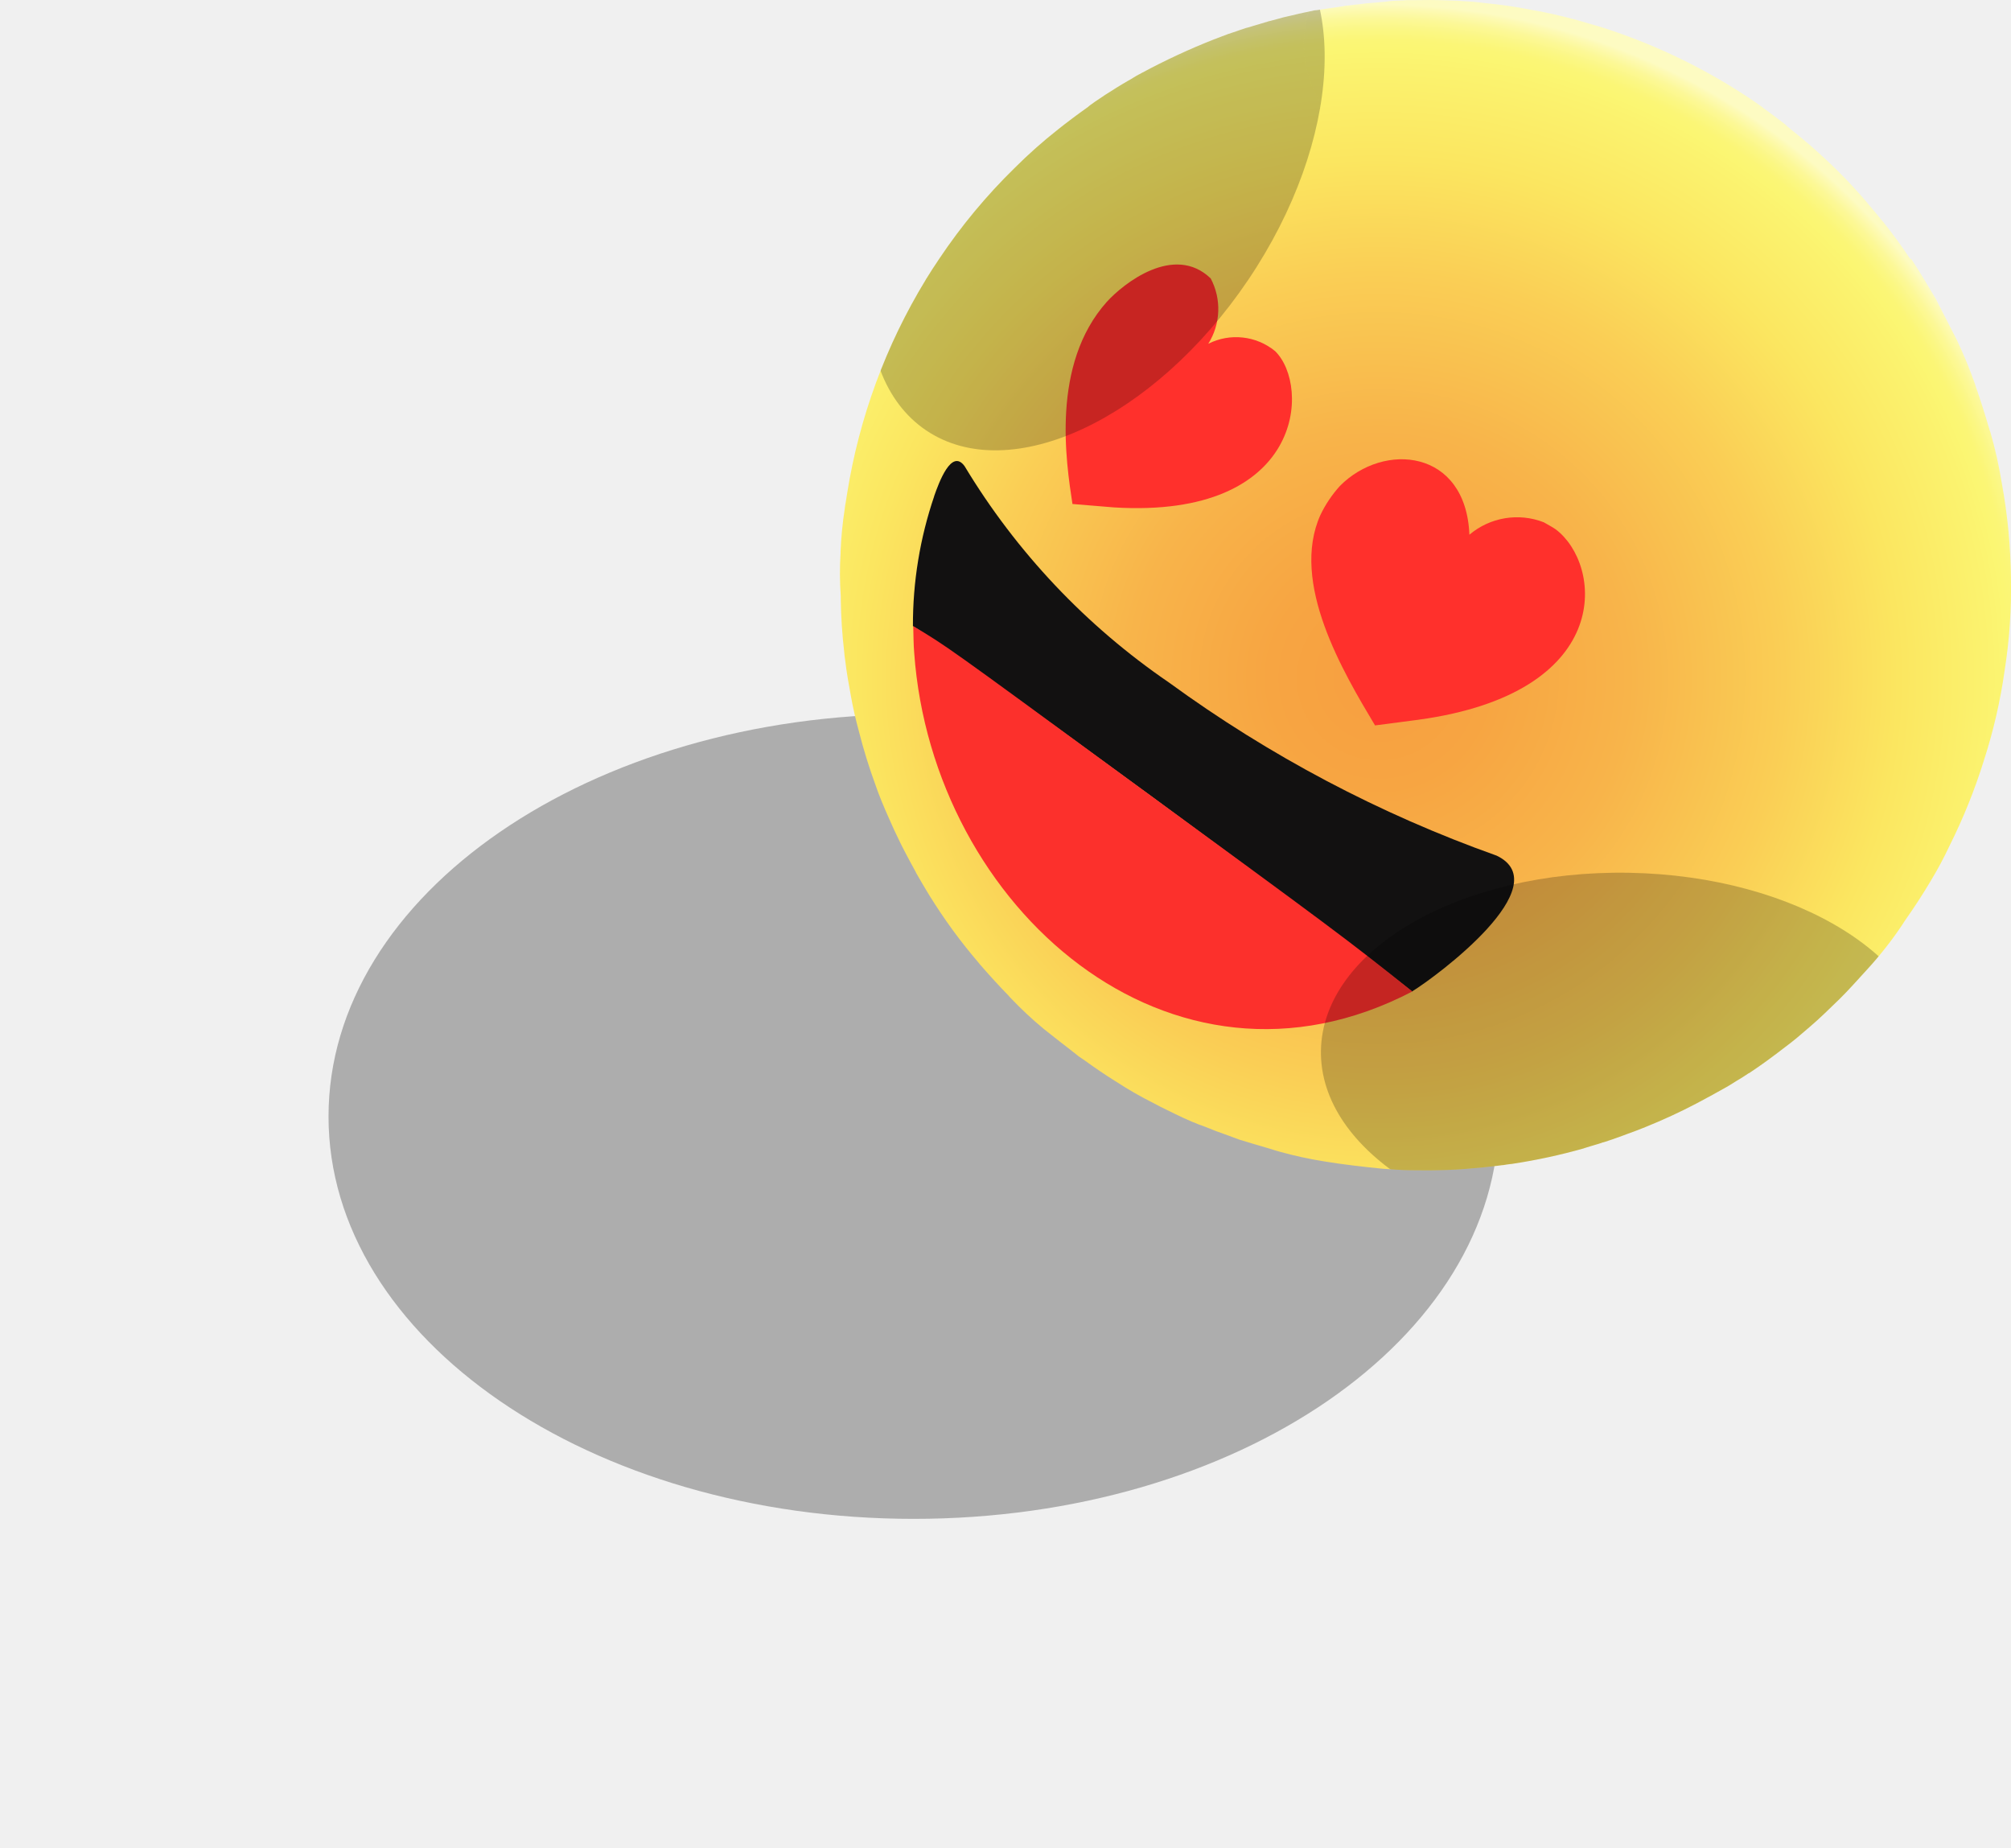
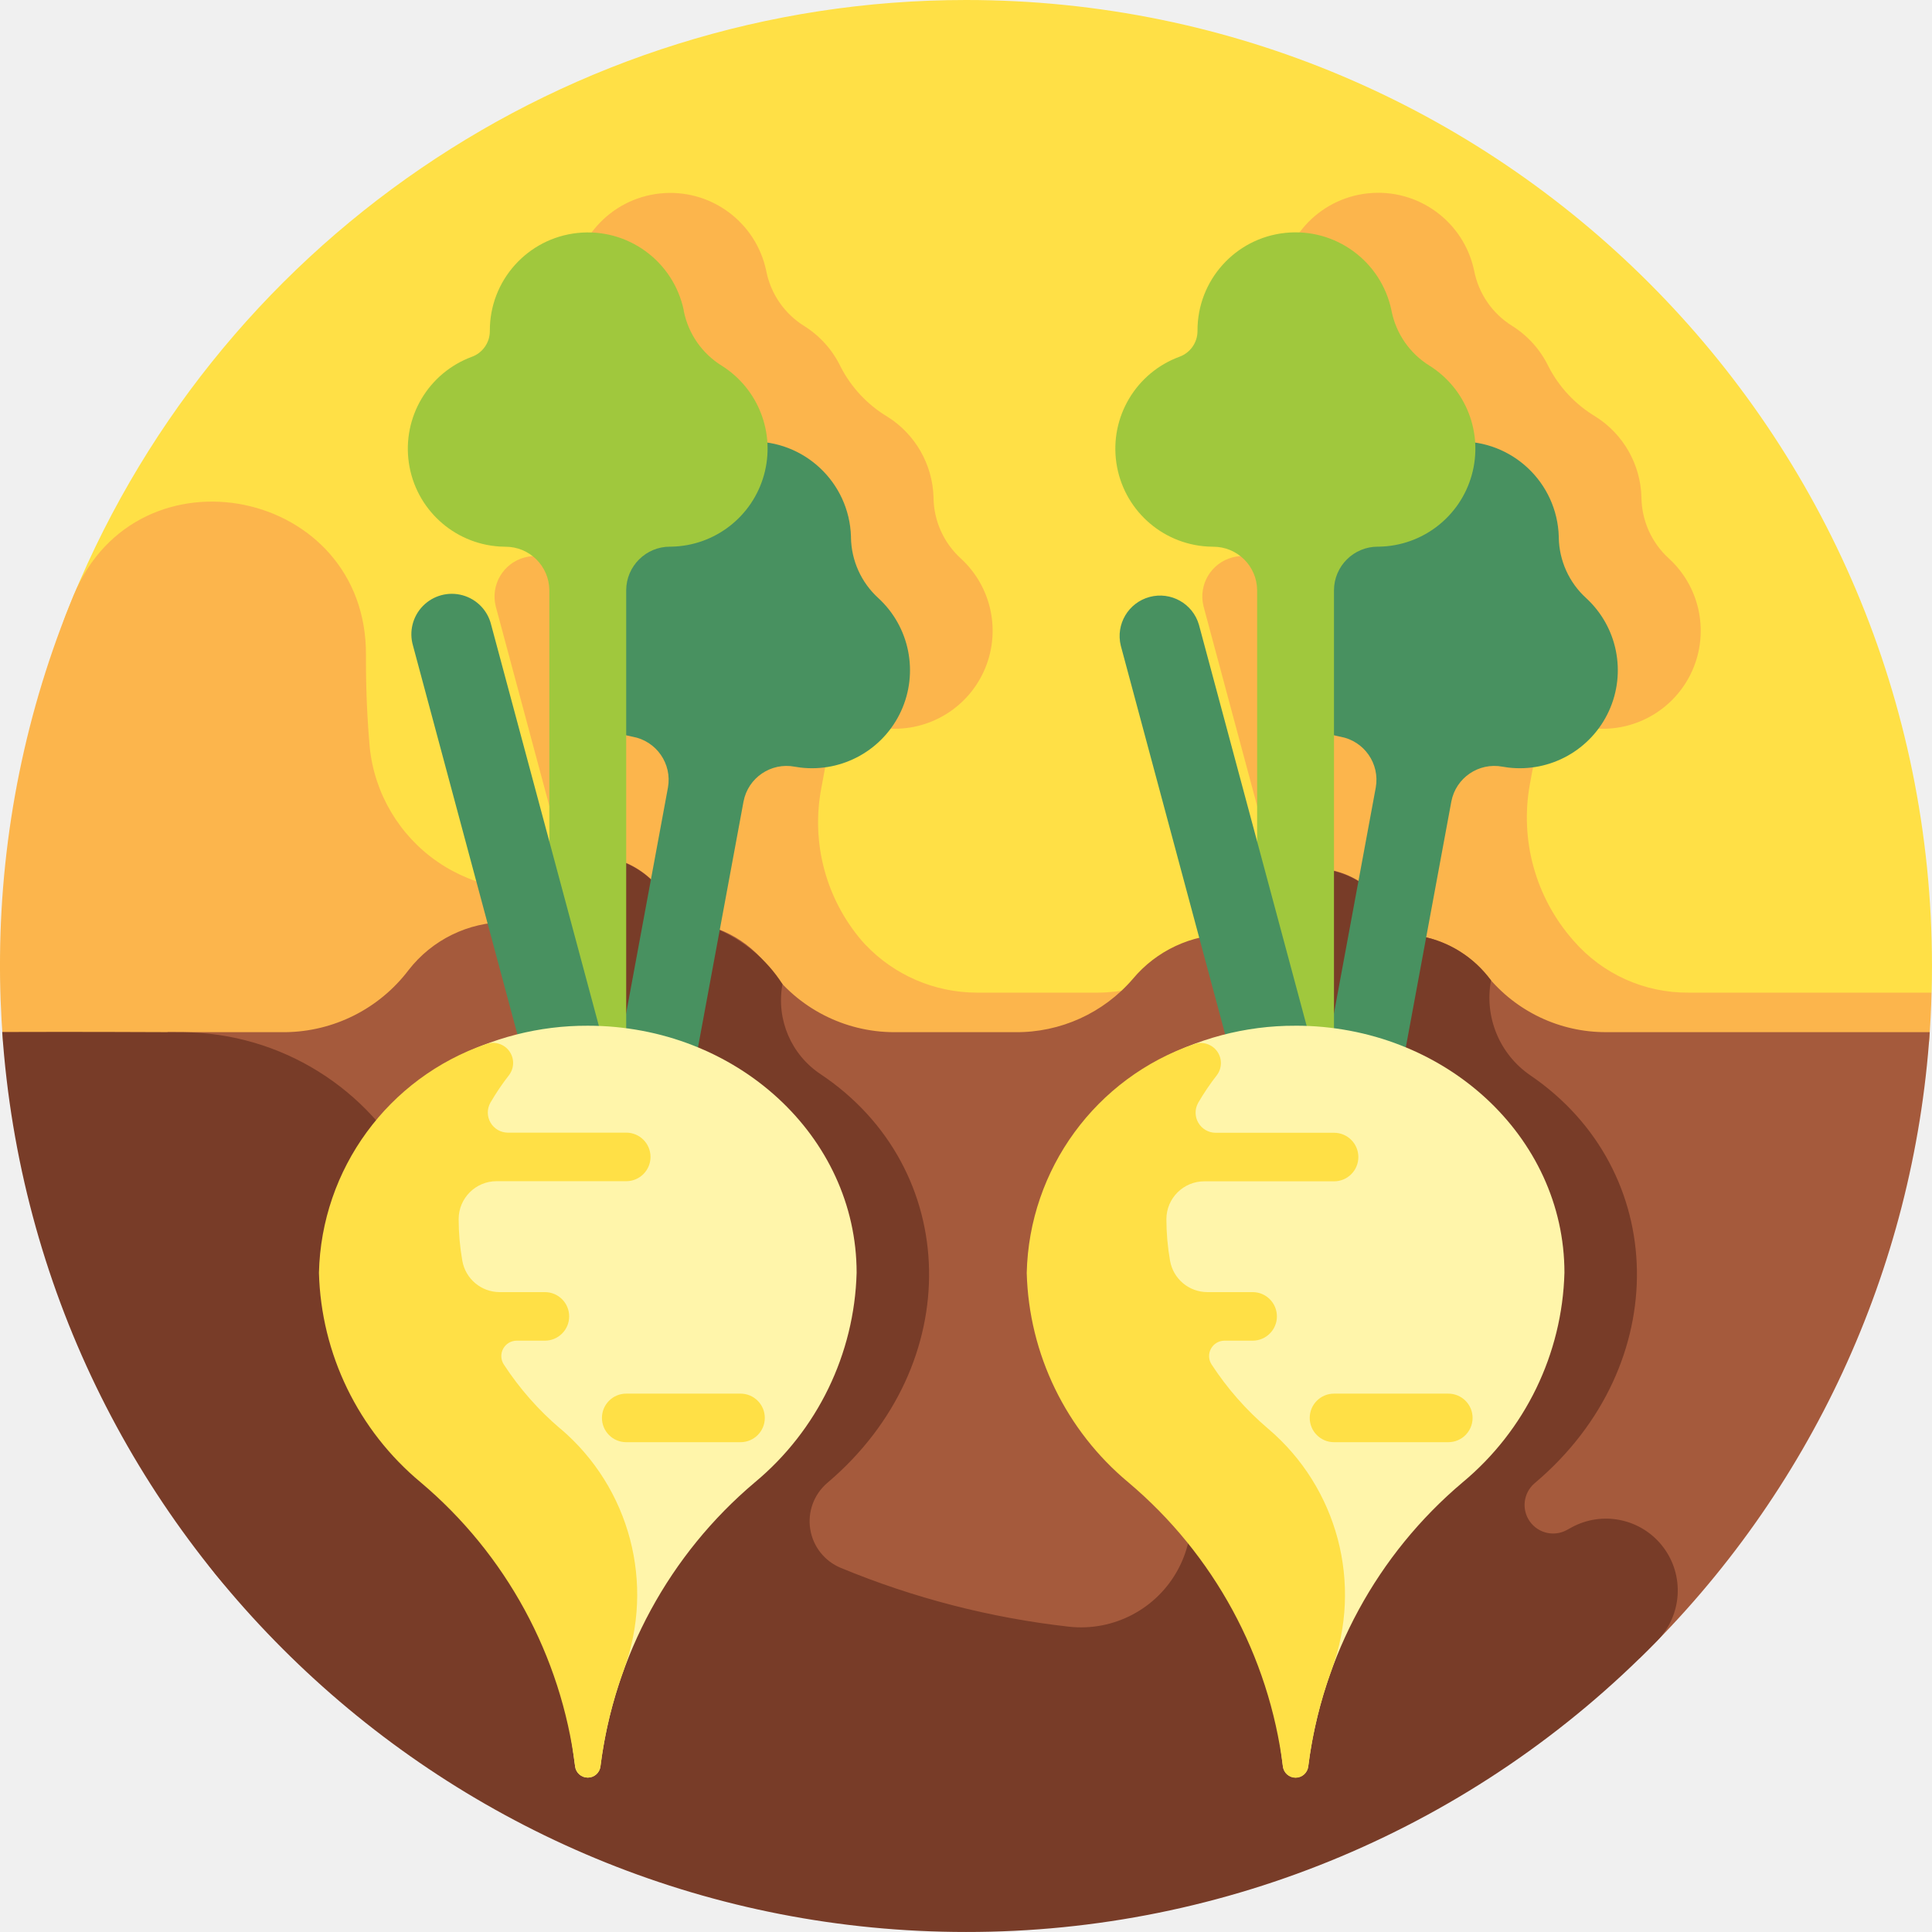
- <svg xmlns="http://www.w3.org/2000/svg" xmlns:xlink="http://www.w3.org/1999/xlink" width="82.478" height="75.758" viewBox="0 0 82.478 75.758">
-   <defs>
-     <radialGradient id="radial-gradient" cx="0.471" cy="0.58" r="0.575" gradientTransform="matrix(-0.999, -0.004, -0.004, 1, 0.933, 0.001)" gradientUnits="objectBoundingBox">
-       <stop offset="0" stop-color="#f79f40" />
-       <stop offset="0.163" stop-color="#f7a542" />
-       <stop offset="0.371" stop-color="#f8b44a" />
-       <stop offset="0.601" stop-color="#face55" />
-       <stop offset="0.771" stop-color="#fbe660" />
-       <stop offset="0.91" stop-color="#fbf36f" />
-       <stop offset="0.932" stop-color="#fbf672" />
-       <stop offset="0.947" stop-color="#fbf676" />
-       <stop offset="0.962" stop-color="#fbf783" />
-       <stop offset="0.978" stop-color="#fcf897" />
-       <stop offset="0.994" stop-color="#fdfab4" />
-       <stop offset="1" stop-color="#fdfbc2" />
-     </radialGradient>
-     <clipPath id="clip-path">
-       <path id="Trazado_116496" data-name="Trazado 116496" d="M52.65,29.84v-.06c0-.11-.03-.77-.15-1.75-.01-.09-.02-.17-.03-.26-.02-.12-.04-.25-.06-.38a23.894,23.894,0,0,0-3.15-8.77c0-.01-.01-.01-.01-.02-.17-.29-.35-.57-.54-.85h0a23.353,23.353,0,0,0-3.06-3.74,20.449,20.449,0,0,0-1.77-1.6c-.39-.32-.78-.62-1.19-.91a.265.265,0,0,1-.06-.05l-.05-.04-.21-.15c-.26-.18-.55-.37-.86-.57h0c-.01-.01-.02-.01-.03-.02-.15-.09-.3-.19-.47-.28-.07-.04-.15-.09-.22-.13s-.12-.07-.19-.11a1.092,1.092,0,0,0-.15-.08,25.413,25.413,0,0,0-2.93-1.4c-.26-.11-.47-.18-.58-.23l-.18-.07-.18-.07c-.01,0-.02-.01-.03-.01l-.04-.01-.3-.1-.04-.01c-.01,0-.03-.01-.04-.01l-.2-.07a2.759,2.759,0,0,0-.27-.08l-.23-.07c-.04-.01-.09-.03-.13-.04-.01,0-.03-.01-.04-.01s-.03-.01-.05-.01a.636.636,0,0,1-.07-.02l-.26-.07-.22-.06c-.07-.02-.14-.03-.21-.05h-.01l-.13-.03-.25-.06-.18-.04a2.049,2.049,0,0,0-.24-.05c-.01,0-.03-.01-.04-.01-.06-.01-.12-.03-.18-.04l-.11-.02-.13-.03h-.02l-.04-.01c-.02,0-.05-.01-.07-.01a1.766,1.766,0,0,1-.2-.04.6.6,0,0,0-.12-.02h0a2.068,2.068,0,0,1-.22-.04l-.19-.03c-.03-.01-.07-.01-.11-.02a.985.985,0,0,0-.17-.02,1,1,0,0,0-.16-.02l-.27-.03-.25-.03c-.03,0-.05-.01-.08-.01h-.02a1.641,1.641,0,0,0-.23-.02l-.34-.03c-.08-.01-.16-.01-.23-.02-.09-.01-.17-.01-.26-.02s-.18-.01-.27-.02A.97.97,0,0,1,29.76,7h-.37c-.48-.01-.96-.01-1.45,0-.11,0-.21,0-.31.01s-.22.01-.32.02c-.07,0-.13.01-.19.01-.16.01-.31.02-.46.04-.05,0-.11.01-.16.01-.22.02-.43.04-.64.07-.1.01-.2.02-.3.04h-.01c-.02,0-.04.01-.06.01q-.24.03-.45.06c-.11.02-.23.04-.34.05-.26.04-.47.08-.61.11-.7.14-1.38.3-2.06.5-.41.11-.77.22-1.21.38a24.021,24.021,0,0,0-5.31,2.61h0c-.17.11-.33.22-.49.33a.265.265,0,0,0-.06.05c-.28.2-.56.4-.84.61a.423.423,0,0,1-.07.05l-.02.02-.02.02c-.01.01-.02.02-.03.02s-.02.01-.03.02c-.08.06-.15.12-.23.18-.15.12-.3.24-.44.36-.08.07-.16.13-.24.2-.16.14-.32.27-.46.4l-.02.02-.02.02c-.03.03-.07.06-.1.09-.75.69-1.21,1.19-1.24,1.22-.23.25-.46.51-.69.77-.16.19-.33.38-.5.59-.01.01-.02.03-.04.04l-.03.03c-.34.42-.69.89-1.08,1.46l-.01.01-.01.01c-.01.01-.01.02-.02.02-.18.26-.36.55-.54.86-.16.26-.32.52-.46.75l-.46.88c-.15.29-.29.56-.42.82a16.758,16.758,0,0,0-.76,1.82h0v.01c-.22.6-.42,1.23-.6,1.84l-.01.02a.037.037,0,0,1-.01.03,17.968,17.968,0,0,0-.5,2.13,23.506,23.506,0,0,0-.17,7.66,22.794,22.794,0,0,0,.82,3.68,23.944,23.944,0,0,0,1.38,3.51,15.311,15.311,0,0,0,.75,1.42c.32.56.68,1.11,1.06,1.66.04.07.09.13.13.2a16,16,0,0,0,1.39,1.8c.34.37.78.88,1.14,1.24s.83.82,1.22,1.15h0c.42.37.6.53.99.83q.72.585,1.47,1.08h.01c.16.11.32.22.49.32.19.12.38.24.55.34.09.05.22.13.36.21a.573.573,0,0,1,.07.04c.15.09.33.18.52.29.04.02.09.05.13.07a22.789,22.789,0,0,0,2.12,1c.18.07.42.17.7.28l.24.09.42.15.3.1.11.03c.01,0,.01,0,.02.01l.16.05a2.759,2.759,0,0,0,.27.08l.26.08c.01,0,.02,0,.02.01a22.1,22.1,0,0,0,2.96.66l.09.01c.08.01.17.03.27.04h.03l.23.03.53.06c.24.03.56.05.79.07s.49.03.74.04h.02c.13.01.25.01.37.01.33.01.77,0,1.1.01s.79-.03,1.13-.05c.72-.06,1.68-.17,2.39-.28a18.747,18.747,0,0,0,1.84-.38c.14-.04.28-.08.43-.12.43-.12.87-.25,1.24-.36l.43-.16c.35-.12.69-.25,1.03-.38l.17-.06c.4-.15.89-.38,1.32-.59.19-.09.37-.18.55-.28a15.71,15.71,0,0,0,1.56-.88c.02-.01.03-.02.05-.03.41-.26.82-.52,1.22-.81.09-.06.18-.12.26-.17l.44-.34c.12-.09.23-.18.35-.27l.66-.52a14.289,14.289,0,0,0,1.37-1.26l.03-.03.07-.07c.35-.35.74-.77,1.2-1.29a.138.138,0,0,0,.03-.04h0a20.958,20.958,0,0,0,2.02-2.71c.01-.01.01-.02.02-.03.19-.3.38-.61.57-.95v-.01h0c.08-.14.16-.29.24-.44.11-.2.22-.41.31-.59l.09-.18c.16-.32.31-.65.47-.99.21-.47.41-.94.56-1.36h0c.26-.7.5-1.44.71-2.23.13-.48.25-.96.33-1.41.1-.48.18-.98.25-1.5.02-.12.03-.23.05-.34.08-.69.14-1.41.16-2.14v-.13C52.68,31.04,52.68,30.45,52.65,29.84Z" transform="translate(-4.654 -6.992)" />
-     </clipPath>
-     <linearGradient id="linear-gradient" x1="-0.166" y1="-323.933" x2="-1.166" y2="-323.933" gradientUnits="objectBoundingBox">
-       <stop offset="0" stop-color="#19b79c" />
-       <stop offset="0.405" stop-color="#1dbb9e" />
-       <stop offset="0.825" stop-color="#2ac8a3" />
-       <stop offset="0.997" stop-color="#31cfa6" />
-     </linearGradient>
-     <linearGradient id="linear-gradient-2" x1="-2.106" y1="-363.238" x2="-3.08" y2="-363.238" xlink:href="#linear-gradient" />
-     <clipPath id="clip-path-2">
-       <path id="Trazado_116504" data-name="Trazado 116504" d="M4.652,29.65v-.06a15.757,15.757,0,0,1,.17-1.74,2.335,2.335,0,0,1,.04-.26c.02-.12.04-.25.06-.38a24.088,24.088,0,0,1,3.22-8.75c0-.01.01-.01.01-.02.18-.29.36-.57.55-.85h0a23.39,23.39,0,0,1,3.09-3.72,20.134,20.134,0,0,1,1.78-1.58q.585-.465,1.2-.9a.265.265,0,0,0,.06-.05l.05-.04.21-.15c.26-.18.55-.37.86-.56h0c.01-.01.02-.01.03-.02.15-.09.31-.19.47-.28a2.53,2.53,0,0,0,.22-.13c.06-.04.12-.07.19-.11.05-.03.1-.05.15-.08a27.308,27.308,0,0,1,2.95-1.37c.26-.1.47-.18.58-.22l.18-.06.18-.06c.01,0,.02-.01.03-.01l.05-.02.3-.1.04-.01c.01,0,.03-.01.04-.01l.2-.06c.08-.02.19-.06.27-.08l.23-.07a.647.647,0,0,0,.13-.04c.01,0,.03-.01.04-.01s.03-.01.05-.01a.637.637,0,0,0,.07-.02l.26-.07.22-.06c.07-.02.14-.03.21-.05h.01l.13-.03c.08-.02.18-.04.25-.06l.18-.04c.08-.02.16-.03.24-.05.01,0,.03-.01.04-.01a1.163,1.163,0,0,0,.18-.04l.11-.01.13-.02h.02l.04-.01c.02,0,.05-.01.07-.01l.2-.03c.04-.01.09-.01.13-.02h0l.22-.03.19-.03a.516.516,0,0,0,.11-.02.985.985,0,0,1,.17-.02c.06-.01.11-.01.16-.02l.27-.03.25-.03c.03,0,.05-.01.08-.01h.02c.07-.01.15-.01.23-.02l.34-.03c.08-.01.16-.01.23-.02a1.569,1.569,0,0,1,.24-.03,2.437,2.437,0,0,1,.27-.01.86.86,0,0,1,.16-.01l.15-.01h.24c.49-.01.97-.01,1.45.01.11,0,.21.01.31.01s.22.01.32.02c.07,0,.13.01.19.01.16.01.31.02.46.04.05.01.11.01.16.02.22.02.43.05.64.07.1.01.2.03.3.04h.01c.02,0,.04.01.06.01.16.02.31.05.45.07l.34.06c.26.05.47.09.6.11.69.14,1.38.31,2.06.52.41.11.76.23,1.21.39a24.178,24.178,0,0,1,5.28,2.65h0c.16.11.33.22.49.34a.265.265,0,0,1,.06.05c.28.2.56.41.83.62a.424.424,0,0,0,.07.05l.02.02.02.02.03.03c.01.01.02.01.02.02.08.06.15.12.22.18.15.12.3.24.44.36.08.07.16.14.24.2.16.14.31.28.46.41l.02.02.02.02c.03.03.07.06.1.09.75.69,1.2,1.2,1.23,1.23.23.25.46.51.68.78.16.19.32.38.49.59.01.01.02.03.04.04l.02.03c.33.42.69.89,1.07,1.47l.04.01.01.01c.01.01.01.02.02.02.17.26.36.56.54.86.16.26.31.53.45.75l.45.88c.15.29.29.56.42.82a18.431,18.431,0,0,1,.75,1.83h0v.01c.21.6.41,1.23.59,1.85l.01.02a.037.037,0,0,0,.01.03,17.59,17.59,0,0,1,.48,2.14,22.71,22.71,0,0,1,.37,3.87,21.465,21.465,0,0,1-.26,3.8,21.96,21.96,0,0,1-.85,3.68,23.286,23.286,0,0,1-1.41,3.5,15.244,15.244,0,0,1-.76,1.42c-.33.56-.69,1.11-1.07,1.65-.04.07-.09.13-.13.2a15.2,15.2,0,0,1-1.41,1.79c-.34.37-.79.88-1.15,1.23s-.84.82-1.22,1.14h0c-.43.37-.6.52-1,.82-.49.38-.98.74-1.48,1.07H41.9c-.16.11-.32.21-.49.31-.19.12-.38.24-.55.33-.09.05-.22.12-.36.2a.574.574,0,0,0-.07.04c-.15.08-.33.18-.52.28-.04.02-.09.05-.13.07a23.108,23.108,0,0,1-2.12.98c-.18.07-.42.17-.71.27l-.24.09-.42.15-.3.1-.11.03c-.01,0-.01,0-.02.01l-.16.05c-.08.02-.19.06-.27.08l-.26.08c-.01,0-.02,0-.02.01a23.962,23.962,0,0,1-2.96.64l-.09.01c-.08.01-.17.02-.27.04H31.8l-.23.03-.53.06c-.24.02-.56.05-.79.07s-.49.03-.74.04h-.02c-.13,0-.25.01-.37.01-.33.01-.77,0-1.1,0s-.79-.04-1.13-.06c-.72-.07-1.68-.18-2.39-.3a16.281,16.281,0,0,1-1.84-.4c-.14-.04-.28-.08-.43-.13-.43-.12-.87-.26-1.24-.37l-.43-.16c-.35-.12-.69-.25-1.03-.39l-.17-.06c-.4-.15-.88-.38-1.32-.6-.19-.09-.37-.18-.55-.28a15.612,15.612,0,0,1-1.55-.89.219.219,0,0,0-.05-.03c-.41-.26-.81-.53-1.21-.82-.09-.06-.17-.12-.25-.17L14,49.97c-.12-.09-.23-.18-.35-.27l-.66-.52a15.233,15.233,0,0,1-1.36-1.27l-.03-.03-.06-.07c-.34-.35-.74-.78-1.19-1.3a.138.138,0,0,1-.03-.04h0a21.889,21.889,0,0,1-2-2.73c-.01-.01-.01-.02-.02-.03-.18-.3-.37-.61-.56-.95v-.01h0c-.08-.14-.16-.29-.24-.44-.11-.21-.22-.41-.31-.59l-.09-.18c-.16-.32-.31-.65-.46-.99-.21-.47-.41-.95-.55-1.36h0a22.441,22.441,0,0,1-.69-2.23c-.13-.48-.24-.96-.32-1.41-.09-.49-.18-.98-.24-1.5-.02-.12-.03-.23-.04-.34a21.166,21.166,0,0,1-.14-2.14v-.13A13.347,13.347,0,0,1,4.652,29.65Z" transform="translate(-4.627 -6.983)" fill="url(#radial-gradient)" />
-     </clipPath>
-   </defs>
-   <g id="Grupo_157926" data-name="Grupo 157926" transform="translate(13.474)">
-     <ellipse id="Elipse_4737" data-name="Elipse 4737" cx="24" cy="16.5" rx="24" ry="16.5" transform="translate(0 29.284)" fill="#0b0b0b" opacity="0.292" style="mix-blend-mode: multiply;isolation: isolate" />
-     <path id="Trazado_116493" data-name="Trazado 116493" d="M4.652,29.65v-.06a15.757,15.757,0,0,1,.17-1.74,2.335,2.335,0,0,1,.04-.26c.02-.12.04-.25.06-.38a24.088,24.088,0,0,1,3.22-8.75c0-.01.01-.01.01-.02.18-.29.36-.57.55-.85h0a23.39,23.39,0,0,1,3.09-3.72,20.134,20.134,0,0,1,1.78-1.58q.585-.465,1.2-.9a.265.265,0,0,0,.06-.05l.05-.04.21-.15c.26-.18.55-.37.86-.56h0c.01-.01.02-.01.03-.02.15-.09.31-.19.47-.28a2.53,2.53,0,0,0,.22-.13c.06-.04.12-.07.19-.11.05-.03.1-.05.15-.08a27.308,27.308,0,0,1,2.95-1.37c.26-.1.47-.18.58-.22l.18-.06.18-.06c.01,0,.02-.01.03-.01l.05-.02.3-.1.04-.01c.01,0,.03-.01.04-.01l.2-.06c.08-.02.19-.06.27-.08l.23-.07a.647.647,0,0,0,.13-.04c.01,0,.03-.01.04-.01s.03-.01.05-.01a.637.637,0,0,0,.07-.02l.26-.07.22-.06c.07-.02.14-.03.21-.05h.01l.13-.03c.08-.02.18-.04.25-.06l.18-.04c.08-.02.16-.03.24-.05.01,0,.03-.01.04-.01a1.163,1.163,0,0,0,.18-.04l.11-.01.13-.02h.02l.04-.01c.02,0,.05-.01.07-.01l.2-.03c.04-.01.09-.01.13-.02h0l.22-.03.19-.03a.516.516,0,0,0,.11-.02.985.985,0,0,1,.17-.02c.06-.01.11-.01.16-.02l.27-.03.25-.03c.03,0,.05-.01.08-.01h.02c.07-.01.15-.01.23-.02l.34-.03c.08-.01.16-.01.23-.02a1.569,1.569,0,0,1,.24-.03,2.437,2.437,0,0,1,.27-.01.86.86,0,0,1,.16-.01l.15-.01h.24c.49-.01.97-.01,1.45.01.11,0,.21.01.31.01s.22.01.32.02c.07,0,.13.01.19.01.16.01.31.02.46.04.05.01.11.01.16.02.22.02.43.05.64.07.1.01.2.03.3.04h.01c.02,0,.04.01.06.01.16.02.31.05.45.07l.34.06c.26.05.47.09.6.11.69.14,1.38.31,2.06.52.41.11.76.23,1.21.39a24.178,24.178,0,0,1,5.28,2.65h0c.16.11.33.22.49.34a.265.265,0,0,1,.06.05c.28.2.56.41.83.62a.424.424,0,0,0,.07.05l.02.02.02.02.03.03c.01.01.02.01.02.02.08.06.15.12.22.18.15.12.3.24.44.36.08.07.16.14.24.2.16.14.31.28.46.41l.02.02.02.02c.03.03.07.06.1.09.75.69,1.2,1.2,1.23,1.23.23.25.46.51.68.78.16.19.32.38.49.59.01.01.02.03.04.04l.02.03c.33.42.69.89,1.07,1.47l.04.01.01.01c.01.01.01.02.02.02.17.26.36.56.54.86.16.26.31.53.45.75l.45.88c.15.29.29.56.42.82a18.431,18.431,0,0,1,.75,1.83h0v.01c.21.6.41,1.23.59,1.85l.01.02a.037.037,0,0,0,.01.03,17.59,17.59,0,0,1,.48,2.14,22.71,22.71,0,0,1,.37,3.87,21.465,21.465,0,0,1-.26,3.8,21.96,21.96,0,0,1-.85,3.68,23.286,23.286,0,0,1-1.41,3.5,15.244,15.244,0,0,1-.76,1.42c-.33.56-.69,1.11-1.07,1.65-.04.07-.09.13-.13.2a15.2,15.2,0,0,1-1.41,1.79c-.34.37-.79.88-1.15,1.23s-.84.82-1.22,1.14h0c-.43.37-.6.52-1,.82-.49.38-.98.74-1.48,1.07H41.9c-.16.11-.32.21-.49.31-.19.12-.38.24-.55.33-.09.05-.22.12-.36.2a.574.574,0,0,0-.07.04c-.15.08-.33.18-.52.28-.04.02-.09.05-.13.07a23.108,23.108,0,0,1-2.12.98c-.18.07-.42.17-.71.27l-.24.09-.42.15-.3.1-.11.03c-.01,0-.01,0-.02.01l-.16.05c-.08.02-.19.06-.27.08l-.26.08c-.01,0-.02,0-.02.01a23.962,23.962,0,0,1-2.96.64l-.09.01c-.08.01-.17.02-.27.04H31.8l-.23.03-.53.06c-.24.02-.56.05-.79.07s-.49.03-.74.04h-.02c-.13,0-.25.01-.37.01-.33.01-.77,0-1.1,0s-.79-.04-1.13-.06c-.72-.07-1.68-.18-2.39-.3a16.281,16.281,0,0,1-1.84-.4c-.14-.04-.28-.08-.43-.13-.43-.12-.87-.26-1.24-.37l-.43-.16c-.35-.12-.69-.25-1.03-.39l-.17-.06c-.4-.15-.88-.38-1.32-.6-.19-.09-.37-.18-.55-.28a15.612,15.612,0,0,1-1.55-.89.219.219,0,0,0-.05-.03c-.41-.26-.81-.53-1.21-.82-.09-.06-.17-.12-.25-.17L14,49.97c-.12-.09-.23-.18-.35-.27l-.66-.52a15.233,15.233,0,0,1-1.36-1.27l-.03-.03-.06-.07c-.34-.35-.74-.78-1.19-1.3a.138.138,0,0,1-.03-.04h0a21.889,21.889,0,0,1-2-2.73c-.01-.01-.01-.02-.02-.03-.18-.3-.37-.61-.56-.95v-.01h0c-.08-.14-.16-.29-.24-.44-.11-.21-.22-.41-.31-.59l-.09-.18c-.16-.32-.31-.65-.46-.99-.21-.47-.41-.95-.55-1.36h0a22.441,22.441,0,0,1-.69-2.23c-.13-.48-.24-.96-.32-1.41-.09-.49-.18-.98-.24-1.5-.02-.12-.03-.23-.04-.34a21.166,21.166,0,0,1-.14-2.14v-.13A13.347,13.347,0,0,1,4.652,29.65Z" transform="translate(16.349 -6.983)" fill="url(#radial-gradient)" />
-     <g id="Grupo_86225" data-name="Grupo 86225" transform="translate(20.955 0.009)" clip-path="url(#clip-path)">
-       <path id="Trazado_116494" data-name="Trazado 116494" d="M50.67,21.64a4.37,4.37,0,0,1,.18-.46C50.8,21.33,50.74,21.48,50.67,21.64Z" transform="translate(-48.844 -6.992)" fill="url(#linear-gradient)" />
-       <path id="Trazado_116495" data-name="Trazado 116495" d="M4.7,34.92c.03-.14.05-.28.08-.41C4.75,34.65,4.73,34.79,4.7,34.92Z" transform="translate(43.196 -6.992)" fill="url(#linear-gradient-2)" />
-     </g>
-     <path id="Trazado_116497" data-name="Trazado 116497" d="M25.873,27.33A16.375,16.375,0,0,0,25,32.66c2.26,1.39,16.97,12.2,20.47,14.98,1.03-.63,6.02-4.35,3.47-5.57a52.925,52.925,0,0,1-13.44-7.1,28.664,28.664,0,0,1-8.38-8.87c-.54-.75-1.06.69-1.25,1.23" transform="translate(-1.032 -6.983)" fill="#121111" />
-     <path id="Trazado_116499" data-name="Trazado 116499" d="M29.22,33.76c.75,10.43,10.52,19.05,20.43,13.88-2.65-2.12-3.33-2.62-11.66-8.71-7.45-5.46-7.45-5.46-8.81-6.27.01.33.01.77.04,1.1" transform="translate(-5.199 -6.983)" fill="#fc302c" />
-     <g id="Grupo_86231" data-name="Grupo 86231" transform="translate(40.307 18.833)">
-       <path id="Trazado_116501" data-name="Trazado 116501" d="M22.473,28.1c-1.25,2.78.93,6.44,2.24,8.63.65-.09,1.52-.19,2.17-.29,7.67-1.22,7.14-6.32,5.24-7.75-.14-.1-.34-.2-.49-.29a3.024,3.024,0,0,0-3.05.51c-.14-3.51-3.51-3.82-5.31-2a4.969,4.969,0,0,0-.8,1.19" transform="translate(-22.099 -25.816)" fill="#ff302c" />
-     </g>
-     <g id="Grupo_86232" data-name="Grupo 86232" transform="translate(30.232 10.846)">
-       <path id="Trazado_116503" data-name="Trazado 116503" d="M35.806,19.36c-2.3,2.57-1.67,6.58-1.41,8.29.51.04,1.19.1,1.7.14,7.78.48,8.08-4.98,6.61-6.41a2.529,2.529,0,0,0-2.74-.3,2.679,2.679,0,0,0,.1-2.68c-1.5-1.44-3.58.21-4.26.96" transform="translate(-34.117 -17.829)" fill="#ff302c" />
-     </g>
-     <g id="Enmascarar_grupo_59" data-name="Enmascarar grupo 59" transform="translate(20.976 0)" clip-path="url(#clip-path-2)">
-       <g id="Grupo_86233" data-name="Grupo 86233" transform="translate(-2.683 -7.272)" opacity="0.561" style="mix-blend-mode: multiply;isolation: isolate">
-         <g id="Grupo_86230" data-name="Grupo 86230" transform="translate(0)">
-           <ellipse id="Elipse_4734" data-name="Elipse 4734" cx="12.5" cy="7.5" rx="12.5" ry="7.5" transform="translate(21.707 1.557)" fill="#fff" opacity="0.743" />
-           <ellipse id="Elipse_4735" data-name="Elipse 4735" cx="12.5" cy="7.5" rx="12.5" ry="7.5" transform="translate(26.415 8.388) rotate(124)" opacity="0.387" />
-           <ellipse id="Elipse_4736" data-name="Elipse 4736" cx="12.5" cy="7.5" rx="12.5" ry="7.5" transform="matrix(-1, -0.017, 0.017, -1, 47.282, 58.274)" opacity="0.387" />
+ <svg xmlns="http://www.w3.org/2000/svg" width="76.883" height="76.883" viewBox="0 0 76.883 76.883">
+   <g id="Grupo_1103297" data-name="Grupo 1103297" transform="translate(13572.176 11910.383)">
+     <g id="remolacha" transform="translate(-13572.176 -11910.383)">
+       <path id="Trazado_881640" data-name="Trazado 881640" d="M51.5,0A38.455,38.455,0,0,0,15.674,24.467C13.983,28.8,19.093,38.932,36.445,44.146,63.869,52.385,89.923,39.5,89.923,39.5q.014-.528.014-1.059A38.442,38.442,0,0,0,51.5,0Z" transform="translate(-13.055)" fill="#ffe046" />
+       <path id="Trazado_881641" data-name="Trazado 881641" d="M76.765,84.827q.075-.968.1-1.949H67.2a5.992,5.992,0,0,1-4.578-2.061l-.019-.022a7.388,7.388,0,0,1-1.722-6.218l.162-.876a1.741,1.741,0,0,1,2.034-1.386A3.9,3.9,0,0,0,66.41,65.6a3.332,3.332,0,0,1-1.091-2.443,3.916,3.916,0,0,0-1.823-3.2,4.98,4.98,0,0,1-1.878-2,3.911,3.911,0,0,0-1.438-1.608,3.333,3.333,0,0,1-1.518-2.2,3.9,3.9,0,0,0-7.717.815v.014A1.085,1.085,0,0,1,50.233,56a3.9,3.9,0,0,0-2.511,4.2,4.1,4.1,0,0,0,3.657,3.359q.1.005.205.005a1.709,1.709,0,0,1,1.733,1.694v1.1A1.178,1.178,0,0,1,51,66.662a1.61,1.61,0,0,0-3.109.835l3.122,11.626a4.945,4.945,0,0,0-2.582,1.568,6.289,6.289,0,0,1-4.742,2.187H38.867a6.128,6.128,0,0,1-4.438-1.916q-.059-.063-.117-.128a7.249,7.249,0,0,1-1.628-6.1l.194-1.048a1.73,1.73,0,0,1,2.033-1.37q.112.02.227.034a3.9,3.9,0,0,0,3.1-6.745,3.33,3.33,0,0,1-1.09-2.4c0-.013,0-.027,0-.04a3.917,3.917,0,0,0-1.826-3.2,4.952,4.952,0,0,1-1.874-2,3.911,3.911,0,0,0-1.44-1.611,3.333,3.333,0,0,1-1.518-2.2,3.9,3.9,0,0,0-7.717.815v.014A1.085,1.085,0,0,1,22.066,56a3.9,3.9,0,0,0-2.511,4.2,4.1,4.1,0,0,0,3.657,3.359q.1.005.205.005a1.709,1.709,0,0,1,1.733,1.694v1.1a1.178,1.178,0,0,1-2.316.306,1.61,1.61,0,0,0-3.109.835l2.97,11.061c-.026,0-.054.01-.082.016a6.316,6.316,0,0,1-7.9-5.454q-.15-1.691-.151-3.422,0-.127,0-.253c.043-6.637-9.082-8.51-11.632-2.383A38.307,38.307,0,0,0,0,81.456c-.011,1.135.032,2.259.118,3.371H76.765ZM56.374,71.063c.069.018.138.035.208.049l.046.009a1.743,1.743,0,0,1,1.407,2.023l-.69,3.729a3.371,3.371,0,0,0-.971-.4Zm-28.167,0c.069.018.138.035.208.049l.046.009a1.743,1.743,0,0,1,1.407,2.023L29.191,76.8a3.484,3.484,0,0,0-.984-.642Z" transform="translate(0.001 -43.377)" fill="#fcb54c" />
+       <g id="Grupo_1102897" data-name="Grupo 1102897" transform="translate(0.092 9.259)">
+         <path id="Trazado_881642" data-name="Trazado 881642" d="M46.3,255.06a8.655,8.655,0,0,0,6.706,3.162h49.211a2.534,2.534,0,0,1,.667.091,38.323,38.323,0,0,0,11.55-24.92h-12.88a6.081,6.081,0,0,1-4.738-2.248,4.4,4.4,0,0,0-3.433-1.643c-.048,0-.1,0-.145,0a3.4,3.4,0,0,0-6.623,0l-.1,0a4.936,4.936,0,0,0-3.793,1.772,6.094,6.094,0,0,1-4.685,2.12H73.219a6.146,6.146,0,0,1-4.974-2.556,4.4,4.4,0,0,0-3.572-1.825c-.048,0-.1,0-.145,0a3.4,3.4,0,0,0-6.623,0l-.1,0a4.938,4.938,0,0,0-3.906,1.911,6.244,6.244,0,0,1-4.912,2.47H44.311v16.136a8.6,8.6,0,0,0,1.894,5.416Z" transform="translate(-37.733 -201.578)" fill="#a55a3c" />
+         <path id="Trazado_881643" data-name="Trazado 881643" d="M38.958,269.2a38.321,38.321,0,0,0,27.508-11.591,2.858,2.858,0,0,0-3.426-4.5l-.169.093a1.136,1.136,0,0,1-1.293-1.853l.041-.035c5.507-4.674,5.328-12.441-.209-16.207a3.741,3.741,0,0,1-1.559-3.777,4.505,4.505,0,0,0-2.785-1.756l-.566,3.057v-3.125a3.651,3.651,0,0,0-.387,0,3.4,3.4,0,0,0-5.5-1.817l1.557,5.8c-7.237,1.8-10.591,9.91-5.335,16.318l.047.057a4.383,4.383,0,0,1-3.833,7.187,33.482,33.482,0,0,1-9.076-2.341,2.007,2.007,0,0,1-.545-3.372l.023-.02c5.526-4.69,5.326-12.5-.268-16.246a3.525,3.525,0,0,1-1.533-3.564l.005-.028a5.766,5.766,0,0,0-2.7-2.232l-.627,3.39V229.08a4.315,4.315,0,0,0-.928-.066,3.4,3.4,0,0,0-5.157-2.071L24,233.483a10.509,10.509,0,0,0-7.034,5.611,10.356,10.356,0,0,0-9.177-5.7c-1.748-.007-4.063-.018-7.185-.008A38.441,38.441,0,0,0,38.958,269.2Z" transform="translate(-0.608 -201.577)" fill="#783c28" />
+         <g id="Grupo_1102888" data-name="Grupo 1102888" transform="translate(12.599)">
+           <g id="Grupo_1102881" data-name="Grupo 1102881" transform="translate(8.991 8.302)">
+             <path id="Trazado_881644" data-name="Trazado 881644" d="M156.222,120.5c0-.013,0-.027,0-.04a3.9,3.9,0,1,0-7.8.231,3.9,3.9,0,0,0-.936,7.721l.046.009a1.743,1.743,0,0,1,1.407,2.023l-4.9,26.463,3.007.556,4.9-26.463a1.743,1.743,0,0,1,2.038-1.386q.111.02.225.034a3.9,3.9,0,0,0,3.1-6.745A3.331,3.331,0,0,1,156.222,120.5Z" transform="translate(-144.04 -116.665)" fill="#489160" />
+           </g>
+           <g id="Grupo_1102882" data-name="Grupo 1102882" transform="translate(3.539)">
+             <path id="Trazado_881645" data-name="Trazado 881645" d="M118.8,64.636,118.8,64.6a3.9,3.9,0,0,0-7.717.815v.014a1.089,1.089,0,0,1-.716,1.021A3.9,3.9,0,0,0,111.471,74q.115.007.228.008a1.743,1.743,0,0,1,1.752,1.734v26.912h3.058V75.739a1.743,1.743,0,0,1,1.752-1.734h.046a3.9,3.9,0,0,0,2.006-7.2,3.33,3.33,0,0,1-1.51-2.165Z" transform="translate(-107.82 -61.51)" fill="#a0c83d" />
+           </g>
+           <g id="Grupo_1102883" data-name="Grupo 1102883" transform="translate(3.689 14.406)">
+             <path id="Trazado_881646" data-name="Trazado 881646" d="M116.308,182.341a1.61,1.61,0,0,1-1.554-1.192l-5.883-21.907a1.61,1.61,0,1,1,3.109-.835l5.883,21.906a1.611,1.611,0,0,1-1.556,2.027Z" transform="translate(-108.816 -157.214)" fill="#489160" />
+           </g>
+           <g id="Grupo_1102884" data-name="Grupo 1102884" transform="translate(5.178 31.564)">
+             <path id="Trazado_881647" data-name="Trazado 881647" d="M124.229,271.2a11.365,11.365,0,0,0-5.521,1.409v13.227c2.748,2.766,4.534,10.938,5.016,14.836a.508.508,0,0,0,1.009,0,17.688,17.688,0,0,1,6.144-11.3,11.24,11.24,0,0,0,4.051-8.341c0-5.429-4.79-9.831-10.7-9.831Z" transform="translate(-118.708 -271.205)" fill="#fff5aa" />
+           </g>
+           <g id="Grupo_1102887" data-name="Grupo 1102887" transform="translate(0 32.239)">
+             <g id="Grupo_1102885" data-name="Grupo 1102885">
+               <path id="Trazado_881648" data-name="Trazado 881648" d="M93.916,291.046a11.852,11.852,0,0,1-2.251-2.557.613.613,0,0,1,.513-.948H93.3a.966.966,0,1,0,0-1.932H91.5a1.509,1.509,0,0,1-1.486-1.247,9.618,9.618,0,0,1-.146-1.658h0a1.509,1.509,0,0,1,1.509-1.509h5.16a.966.966,0,1,0,0-1.932H91.819a.8.8,0,0,1-.687-1.194,9.757,9.757,0,0,1,.744-1.1.8.8,0,0,0-.906-1.234,9.873,9.873,0,0,0-6.662,9.105,11.24,11.24,0,0,0,4.051,8.341,17.688,17.688,0,0,1,6.144,11.3.508.508,0,0,0,1.009,0,17.4,17.4,0,0,1,.932-3.852,8.667,8.667,0,0,0-2.527-9.587Z" transform="translate(-84.307 -275.688)" fill="#ffe046" />
+             </g>
+             <g id="Grupo_1102886" data-name="Grupo 1102886" transform="translate(11.263 13.961)">
+               <path id="Trazado_881649" data-name="Trazado 881649" d="M164.643,368.439h-4.549a.966.966,0,1,0,0,1.932h4.549a.966.966,0,1,0,0-1.932Z" transform="translate(-159.128 -368.439)" fill="#ffe046" />
+             </g>
+           </g>
+         </g>
+         <g id="Grupo_1102896" data-name="Grupo 1102896" transform="translate(40.765)">
+           <g id="Grupo_1102889" data-name="Grupo 1102889" transform="translate(8.992 8.302)">
+             <path id="Trazado_881650" data-name="Trazado 881650" d="M343.344,120.5c0-.013,0-.027,0-.04a3.9,3.9,0,1,0-7.8.231,3.9,3.9,0,0,0-.936,7.721l.046.009a1.743,1.743,0,0,1,1.407,2.023l-4.9,26.463,3.007.556,4.9-26.463a1.743,1.743,0,0,1,2.038-1.386q.111.02.225.034a3.9,3.9,0,0,0,3.1-6.745A3.33,3.33,0,0,1,343.344,120.5Z" transform="translate(-331.162 -116.665)" fill="#489160" />
+           </g>
+           <g id="Grupo_1102890" data-name="Grupo 1102890" transform="translate(3.539)">
+             <path id="Trazado_881651" data-name="Trazado 881651" d="M305.925,64.636l-.008-.039a3.9,3.9,0,0,0-7.717.815v.014a1.089,1.089,0,0,1-.716,1.021A3.9,3.9,0,0,0,298.593,74q.115.007.228.008a1.743,1.743,0,0,1,1.752,1.734v26.912h3.058V75.739a1.743,1.743,0,0,1,1.752-1.734h.046a3.9,3.9,0,0,0,2.006-7.2,3.329,3.329,0,0,1-1.51-2.164Z" transform="translate(-294.942 -61.51)" fill="#a0c83d" />
+           </g>
+           <g id="Grupo_1102891" data-name="Grupo 1102891" transform="translate(3.689 14.406)">
+             <path id="Trazado_881652" data-name="Trazado 881652" d="M303.43,182.341a1.61,1.61,0,0,1-1.554-1.192l-5.883-21.907a1.61,1.61,0,0,1,3.109-.835l5.883,21.906a1.611,1.611,0,0,1-1.556,2.027Z" transform="translate(-295.938 -157.214)" fill="#489160" />
+           </g>
+           <g id="Grupo_1102892" data-name="Grupo 1102892" transform="translate(5.008 31.564)">
+             <path id="Trazado_881653" data-name="Trazado 881653" d="M310.392,271.2a11.347,11.347,0,0,0-5.691,1.507l.387,10.781c2.844,2.788,4.306,13.206,4.8,17.183a.508.508,0,0,0,1.009,0,17.688,17.688,0,0,1,6.144-11.3,11.241,11.241,0,0,0,4.051-8.341c0-5.429-4.79-9.831-10.7-9.831Z" transform="translate(-304.701 -271.205)" fill="#fff5aa" />
+           </g>
+           <g id="Grupo_1102895" data-name="Grupo 1102895" transform="translate(0 32.239)">
+             <g id="Grupo_1102893" data-name="Grupo 1102893">
+               <path id="Trazado_881654" data-name="Trazado 881654" d="M281.037,291.046a11.851,11.851,0,0,1-2.251-2.557.613.613,0,0,1,.513-.948h1.12a.966.966,0,0,0,0-1.932h-1.8a1.509,1.509,0,0,1-1.486-1.247,9.617,9.617,0,0,1-.146-1.658h0A1.509,1.509,0,0,1,278.5,281.2h5.16a.966.966,0,1,0,0-1.932H278.94a.8.8,0,0,1-.687-1.194,9.758,9.758,0,0,1,.744-1.1.8.8,0,0,0-.906-1.234,9.873,9.873,0,0,0-6.662,9.105,11.24,11.24,0,0,0,4.051,8.341,17.688,17.688,0,0,1,6.144,11.3.508.508,0,0,0,1.009,0,17.4,17.4,0,0,1,.932-3.852,8.667,8.667,0,0,0-2.526-9.587Z" transform="translate(-271.428 -275.688)" fill="#ffe046" />
+             </g>
+             <g id="Grupo_1102894" data-name="Grupo 1102894" transform="translate(11.263 13.961)">
+               <path id="Trazado_881655" data-name="Trazado 881655" d="M351.765,368.439h-4.549a.966.966,0,1,0,0,1.932h4.549a.966.966,0,1,0,0-1.932Z" transform="translate(-346.25 -368.439)" fill="#ffe046" />
+             </g>
+           </g>
        </g>
      </g>
    </g>
  </g>
</svg>
